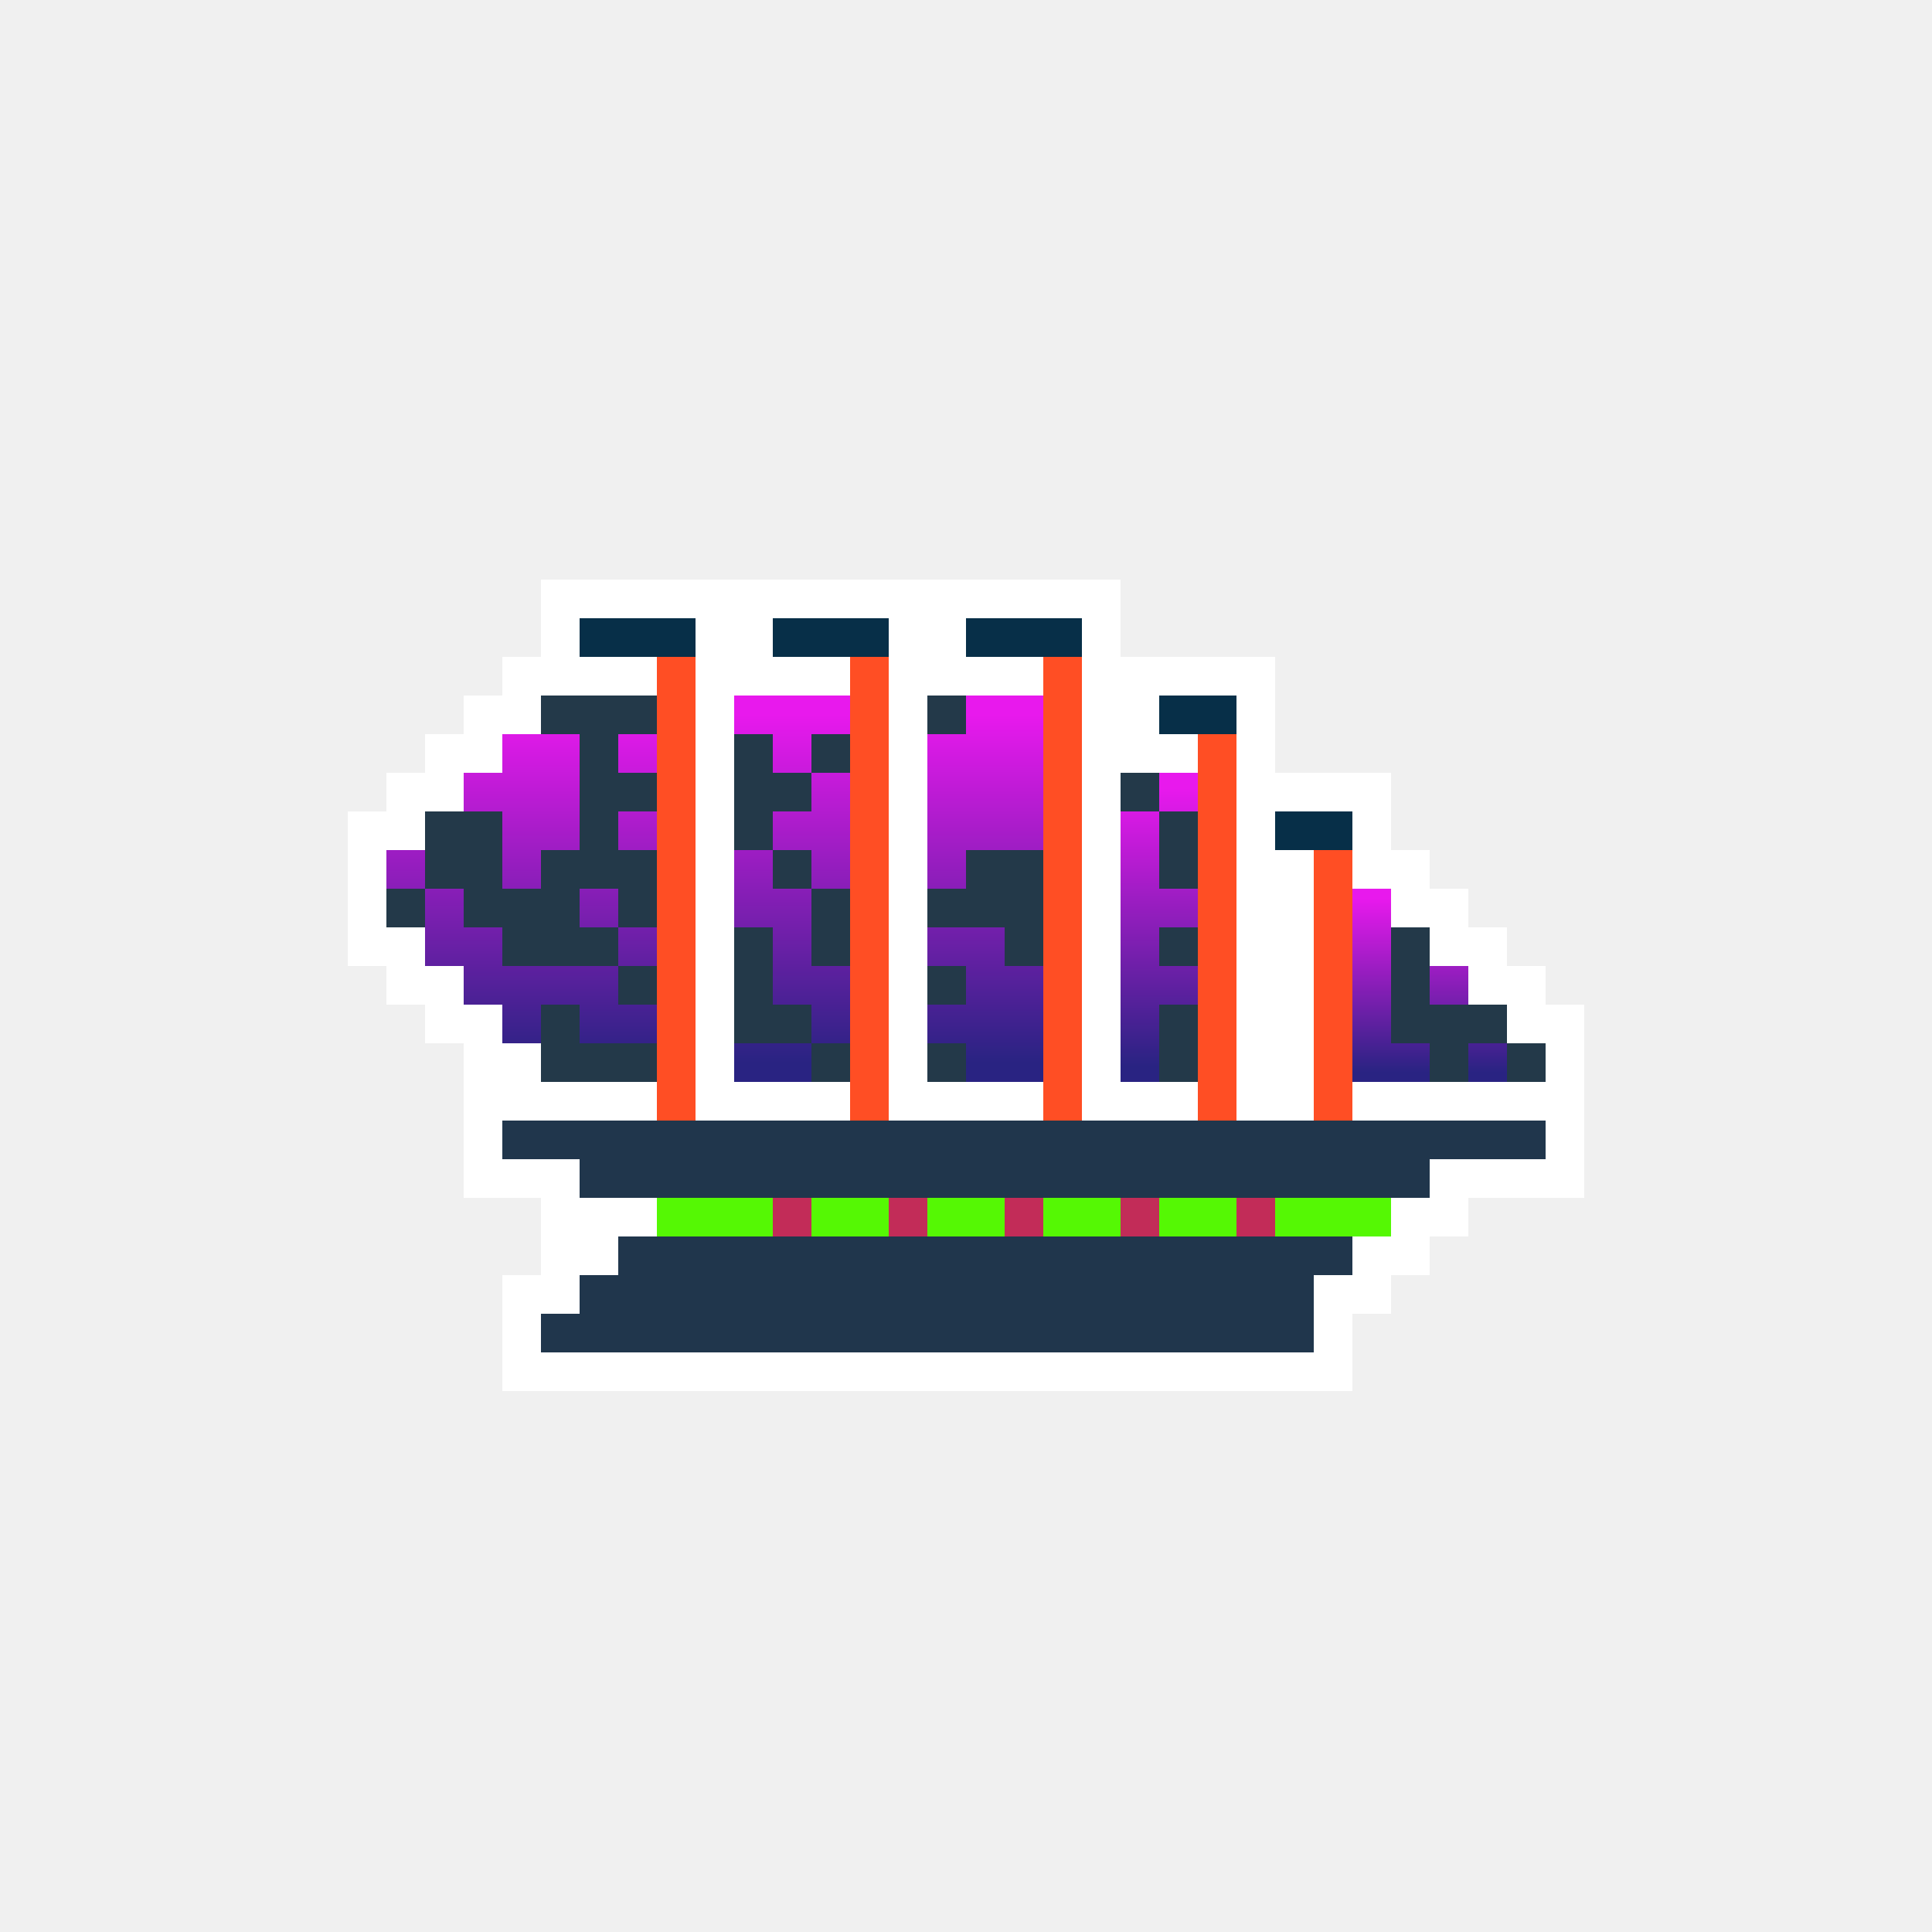
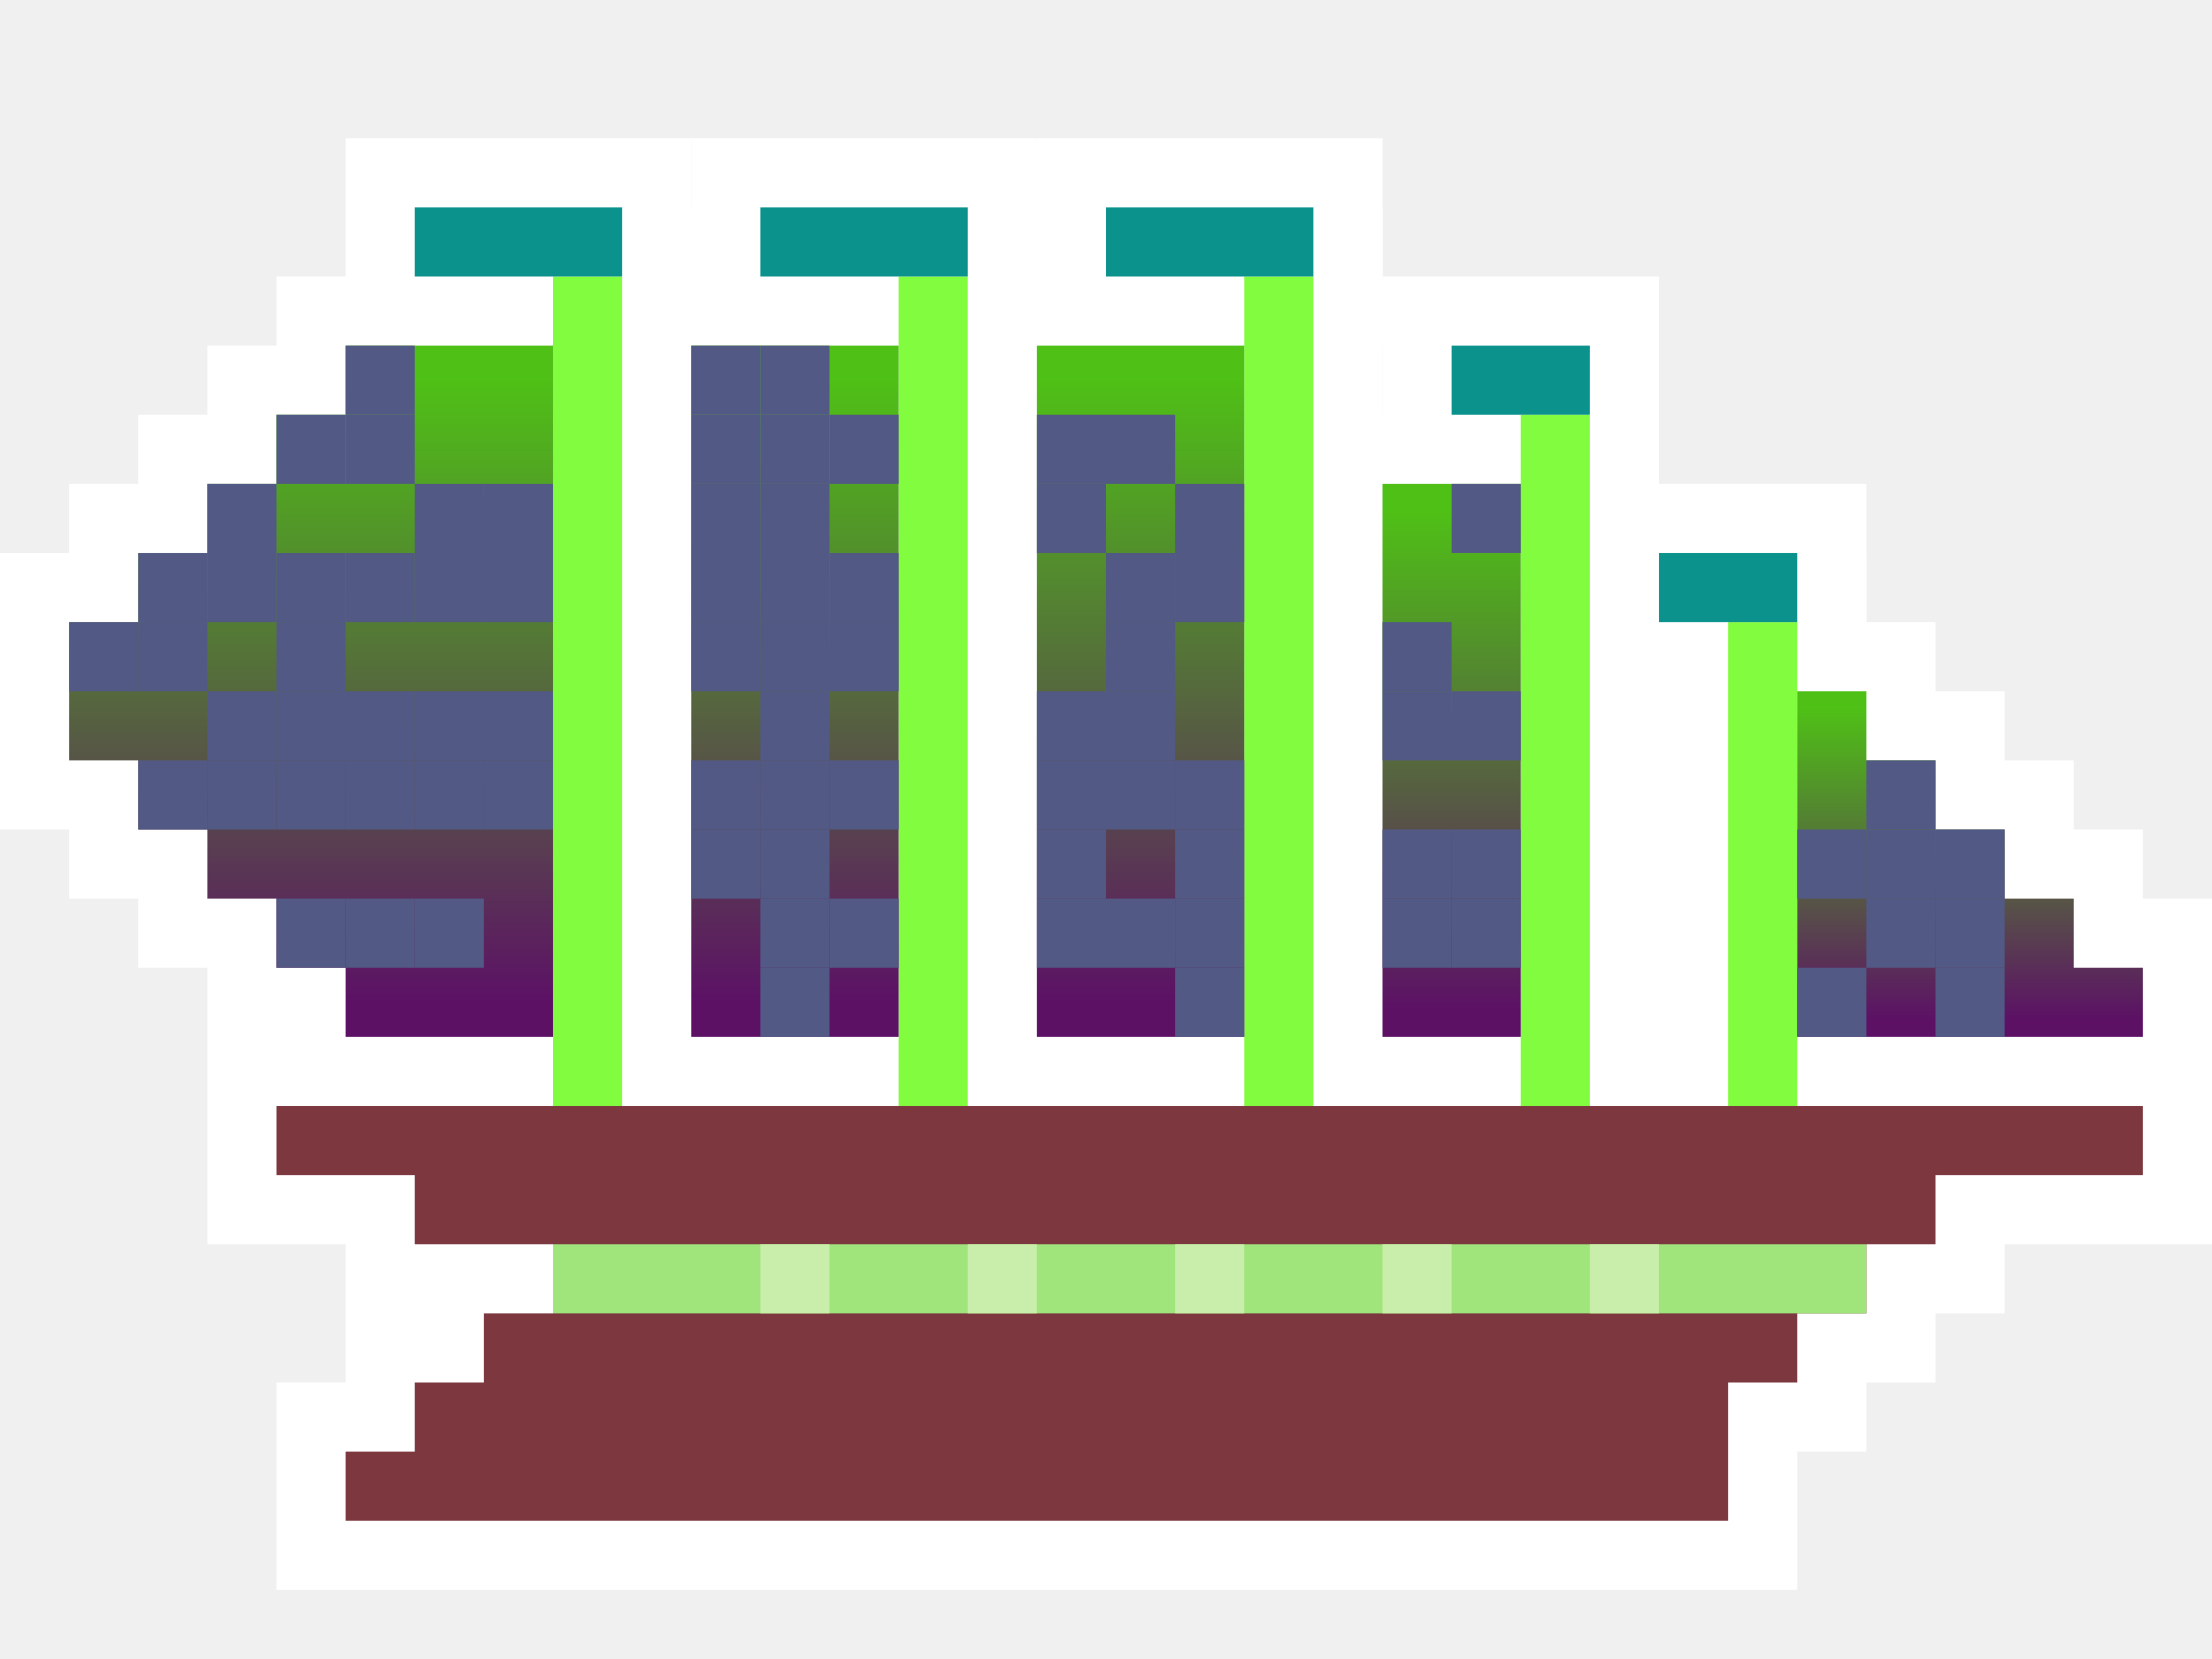
- <svg xmlns="http://www.w3.org/2000/svg" viewBox="0 0 500 500" preserveAspectRatio="xMinYMin meet" version="1.1">
+ <svg xmlns="http://www.w3.org/2000/svg" width="320" height="240" version="1.1">
  <defs>
-     <style type="text/css">.background { fill: none; }.sailTop { stop-color: rgb(232,25,237); }.sailBottom { stop-color: rgb(41,35,130); }.bodyColor1 { fill: rgb(232,25,237); }.bodyColor2 { fill: rgb(41,35,130); }.hull { fill: rgb(32,54,76); }.windowLine { fill: rgb(85,248,4); }.window { fill: rgb(194,44,88); }.masts { stroke: rgb(255,78,36); }.flags { stroke: rgb(7,47,72); }.signet1 { fill: rgb(35,57,73); }.signet2 { fill: rgb(195,77,69); }.signet3 { fill: rgb(74,123,187); }.flagsBorder { opacity:1; }.border { fill: #fff }</style>
+     <style type="text/css">.sailTop { stop-color: rgb(79,192,22); }.sailBottom { stop-color: rgb(92,17,101); }.bodyColor1 { fill: rgb(79,192,22); }.bodyColor2 { fill: rgb(92,17,101); }.hull { fill: rgb(124,55,63); }.windowLine { fill: rgb(159,229,123); }.window { fill: rgb(201,237,170); }.masts { stroke: rgb(130,252,62); }.flags { stroke: rgb(11,146,141); }.signet1 { fill: rgb(82,89,132); }.signet2 { fill: rgb(226,19,35); }.signet3 { fill: rgb(34,82,246); }.flagsBorder { opacity:1; }.border { fill: #fff }</style>
    <linearGradient id="sailGradient" gradientTransform="rotate(90)">
      <stop offset="5%" class="sailTop" />
      <stop offset="95%" class="sailBottom" />
    </linearGradient>
  </defs>
-   <rect width="100%" height="100%" class="background" fill="none" />
-   <g transform="scale(10) translate(9 13)">
+   <g transform="scale(10)">
    <g id="border" class="border">
      <path d="M0 8 h1 v-1 h1 v-1 h1 v-1 h1 v-1 h3 v-1 h3 v1 h2 v-1 h3 v1 h2 v-1 h3 v3 h1 v-1 h3 v3 h3 v1 h1 v1 h1 v1 h1 v1 h1 v1 h1 v5 h-3 v1 h-1 v1 h-1 v1 h-1 v2 h-22 v-3 h1 v-2 h-2 v-4 h-1 v-1 h-1 v-1 h-1 z" />
      <g class="flagsBorder">
        <path d="M5 2 h5 v3 h-5z" />
        <path d="M10 2 h5 v3 h-5z" />
        <path d="M15 2 h5 v3 h-5z" />
        <path d="M20 4 h4 v3 h-4z" />
        <path d="M23 7 h4 v3 h-4z" />
      </g>
    </g>
    <g>
      <path id="hull" d="M4 16 h 27 v1 h-3 v1 h-1 v1 h-1 v1 h-1 v2 h-20 v-1 h1 v-1 h1 v-1 h1 v-1 h-2 v-1 h-2 z" class="hull" />
      <path id="window-line" d="M8 18 h19 v1 h-19 z" class="windowLine" />
      <g id="windows" class="window">
        <path d="M11 18 h1 v1 h-1 z" />
        <path d="M14 18 h1 v1 h-1 z" />
        <path d="M17 18 h1 v1 h-1 z" />
        <path d="M20 18 h1 v1 h-1 z" />
        <path d="M23 18 h1 v1 h-1 z" />
      </g>
    </g>
    <g id="masts" class="masts">
      <path d="M8.5 4 v12" />
      <path d="M13.5 4 v12" />
      <path d="M18.5 4 v12" />
      <path d="M22.5 6 v10" />
      <path d="M25.5 9 v7" />
    </g>
    <g id="flags" class="flags flagsBorder">
      <path d="M6 3.5 h3" />
      <path d="M11 3.5 h3" />
      <path d="M16 3.5 h3" />
      <path d="M21 5.5 h2" />
      <path d="M24 8.5 h2" />
    </g>
    <g id="sails" fill="url(#sailGradient)">
      <rect x="10" y="5" width="3" height="10" />
      <rect x="15" y="5" width="3" height="10" />
      <rect x="20" y="7" width="2" height="8" />
      <path d="M1 9 h1 v-1 h1 v-1 h1 v-1 h1 v-1 h3 v10 h-3 v-1 h-1 v-1 h-1 v-1 h-1 v-1 h-1 z" />
      <path d="M26 10 h1 v1  h1 v1 h1 v1 h1 v1 h1 v1 h-5 z" />
    </g>
  </g>
-   <g id="signets" transform="scale(10) translate(9 13)">
+   <g id="signets" transform="scale(10)">
    <g id="signet1" class="signet1">
      <path d="M5 5 h1 v1 h-1 z" />
-       <path d="M6 5 h1 v1 h-1 z" />
-       <path d="M7 5 h1 v1 h-1 z" />
-       <path d="M15 5 h1 v1 h-1 z" />
-       <path d="M6 6 h1 v1 h-1 z" />
+       <path d="M10 5 h1 v1 h-1 z" />
+       <path d="M11 5 h1 v1 h-1 z" />
+       <path d="M4 6 h1 v1 h-1 z" />
+       <path d="M5 6 h1 v1 h-1 z" />
      <path d="M10 6 h1 v1 h-1 z" />
+       <path d="M11 6 h1 v1 h-1 z" />
      <path d="M12 6 h1 v1 h-1 z" />
+       <path d="M15 6 h1 v1 h-1 z" />
+       <path d="M16 6 h1 v1 h-1 z" />
+       <path d="M3 7 h1 v1 h-1 z" />
      <path d="M6 7 h1 v1 h-1 z" />
      <path d="M7 7 h1 v1 h-1 z" />
      <path d="M10 7 h1 v1 h-1 z" />
      <path d="M11 7 h1 v1 h-1 z" />
-       <path d="M20 7 h1 v1 h-1 z" />
+       <path d="M15 7 h1 v1 h-1 z" />
+       <path d="M17 7 h1 v1 h-1 z" />
+       <path d="M21 7 h1 v1 h-1 z" />
      <path d="M2 8 h1 v1 h-1 z" />
      <path d="M3 8 h1 v1 h-1 z" />
+       <path d="M4 8 h1 v1 h-1 z" />
+       <path d="M5 8 h1 v1 h-1 z" />
      <path d="M6 8 h1 v1 h-1 z" />
+       <path d="M7 8 h1 v1 h-1 z" />
      <path d="M10 8 h1 v1 h-1 z" />
-       <path d="M21 8 h1 v1 h-1 z" />
+       <path d="M11 8 h1 v1 h-1 z" />
+       <path d="M12 8 h1 v1 h-1 z" />
+       <path d="M16 8 h1 v1 h-1 z" />
+       <path d="M17 8 h1 v1 h-1 z" />
+       <path d="M1 9 h1 v1 h-1 z" />
      <path d="M2 9 h1 v1 h-1 z" />
-       <path d="M3 9 h1 v1 h-1 z" />
-       <path d="M5 9 h1 v1 h-1 z" />
-       <path d="M6 9 h1 v1 h-1 z" />
-       <path d="M7 9 h1 v1 h-1 z" />
+       <path d="M4 9 h1 v1 h-1 z" />
+       <path d="M10 9 h1 v1 h-1 z" />
      <path d="M11 9 h1 v1 h-1 z" />
+       <path d="M12 9 h1 v1 h-1 z" />
      <path d="M16 9 h1 v1 h-1 z" />
-       <path d="M17 9 h1 v1 h-1 z" />
-       <path d="M21 9 h1 v1 h-1 z" />
-       <path d="M1 10 h1 v1 h-1 z" />
+       <path d="M20 9 h1 v1 h-1 z" />
      <path d="M3 10 h1 v1 h-1 z" />
      <path d="M4 10 h1 v1 h-1 z" />
      <path d="M5 10 h1 v1 h-1 z" />
+       <path d="M6 10 h1 v1 h-1 z" />
      <path d="M7 10 h1 v1 h-1 z" />
-       <path d="M12 10 h1 v1 h-1 z" />
+       <path d="M11 10 h1 v1 h-1 z" />
      <path d="M15 10 h1 v1 h-1 z" />
      <path d="M16 10 h1 v1 h-1 z" />
-       <path d="M17 10 h1 v1 h-1 z" />
+       <path d="M20 10 h1 v1 h-1 z" />
+       <path d="M21 10 h1 v1 h-1 z" />
+       <path d="M2 11 h1 v1 h-1 z" />
+       <path d="M3 11 h1 v1 h-1 z" />
      <path d="M4 11 h1 v1 h-1 z" />
      <path d="M5 11 h1 v1 h-1 z" />
      <path d="M6 11 h1 v1 h-1 z" />
+       <path d="M7 11 h1 v1 h-1 z" />
      <path d="M10 11 h1 v1 h-1 z" />
+       <path d="M11 11 h1 v1 h-1 z" />
      <path d="M12 11 h1 v1 h-1 z" />
+       <path d="M15 11 h1 v1 h-1 z" />
+       <path d="M16 11 h1 v1 h-1 z" />
      <path d="M17 11 h1 v1 h-1 z" />
-       <path d="M21 11 h1 v1 h-1 z" />
      <path d="M27 11 h1 v1 h-1 z" />
-       <path d="M7 12 h1 v1 h-1 z" />
      <path d="M10 12 h1 v1 h-1 z" />
+       <path d="M11 12 h1 v1 h-1 z" />
      <path d="M15 12 h1 v1 h-1 z" />
+       <path d="M17 12 h1 v1 h-1 z" />
+       <path d="M20 12 h1 v1 h-1 z" />
+       <path d="M21 12 h1 v1 h-1 z" />
+       <path d="M26 12 h1 v1 h-1 z" />
      <path d="M27 12 h1 v1 h-1 z" />
+       <path d="M28 12 h1 v1 h-1 z" />
+       <path d="M4 13 h1 v1 h-1 z" />
      <path d="M5 13 h1 v1 h-1 z" />
-       <path d="M10 13 h1 v1 h-1 z" />
+       <path d="M6 13 h1 v1 h-1 z" />
      <path d="M11 13 h1 v1 h-1 z" />
+       <path d="M12 13 h1 v1 h-1 z" />
+       <path d="M15 13 h1 v1 h-1 z" />
+       <path d="M16 13 h1 v1 h-1 z" />
+       <path d="M17 13 h1 v1 h-1 z" />
+       <path d="M20 13 h1 v1 h-1 z" />
      <path d="M21 13 h1 v1 h-1 z" />
      <path d="M27 13 h1 v1 h-1 z" />
      <path d="M28 13 h1 v1 h-1 z" />
-       <path d="M29 13 h1 v1 h-1 z" />
-       <path d="M5 14 h1 v1 h-1 z" />
-       <path d="M6 14 h1 v1 h-1 z" />
-       <path d="M7 14 h1 v1 h-1 z" />
-       <path d="M12 14 h1 v1 h-1 z" />
-       <path d="M15 14 h1 v1 h-1 z" />
-       <path d="M21 14 h1 v1 h-1 z" />
+       <path d="M11 14 h1 v1 h-1 z" />
+       <path d="M17 14 h1 v1 h-1 z" />
+       <path d="M26 14 h1 v1 h-1 z" />
      <path d="M28 14 h1 v1 h-1 z" />
-       <path d="M30 14 h1 v1 h-1 z" />
    </g>
  </g>
</svg>
